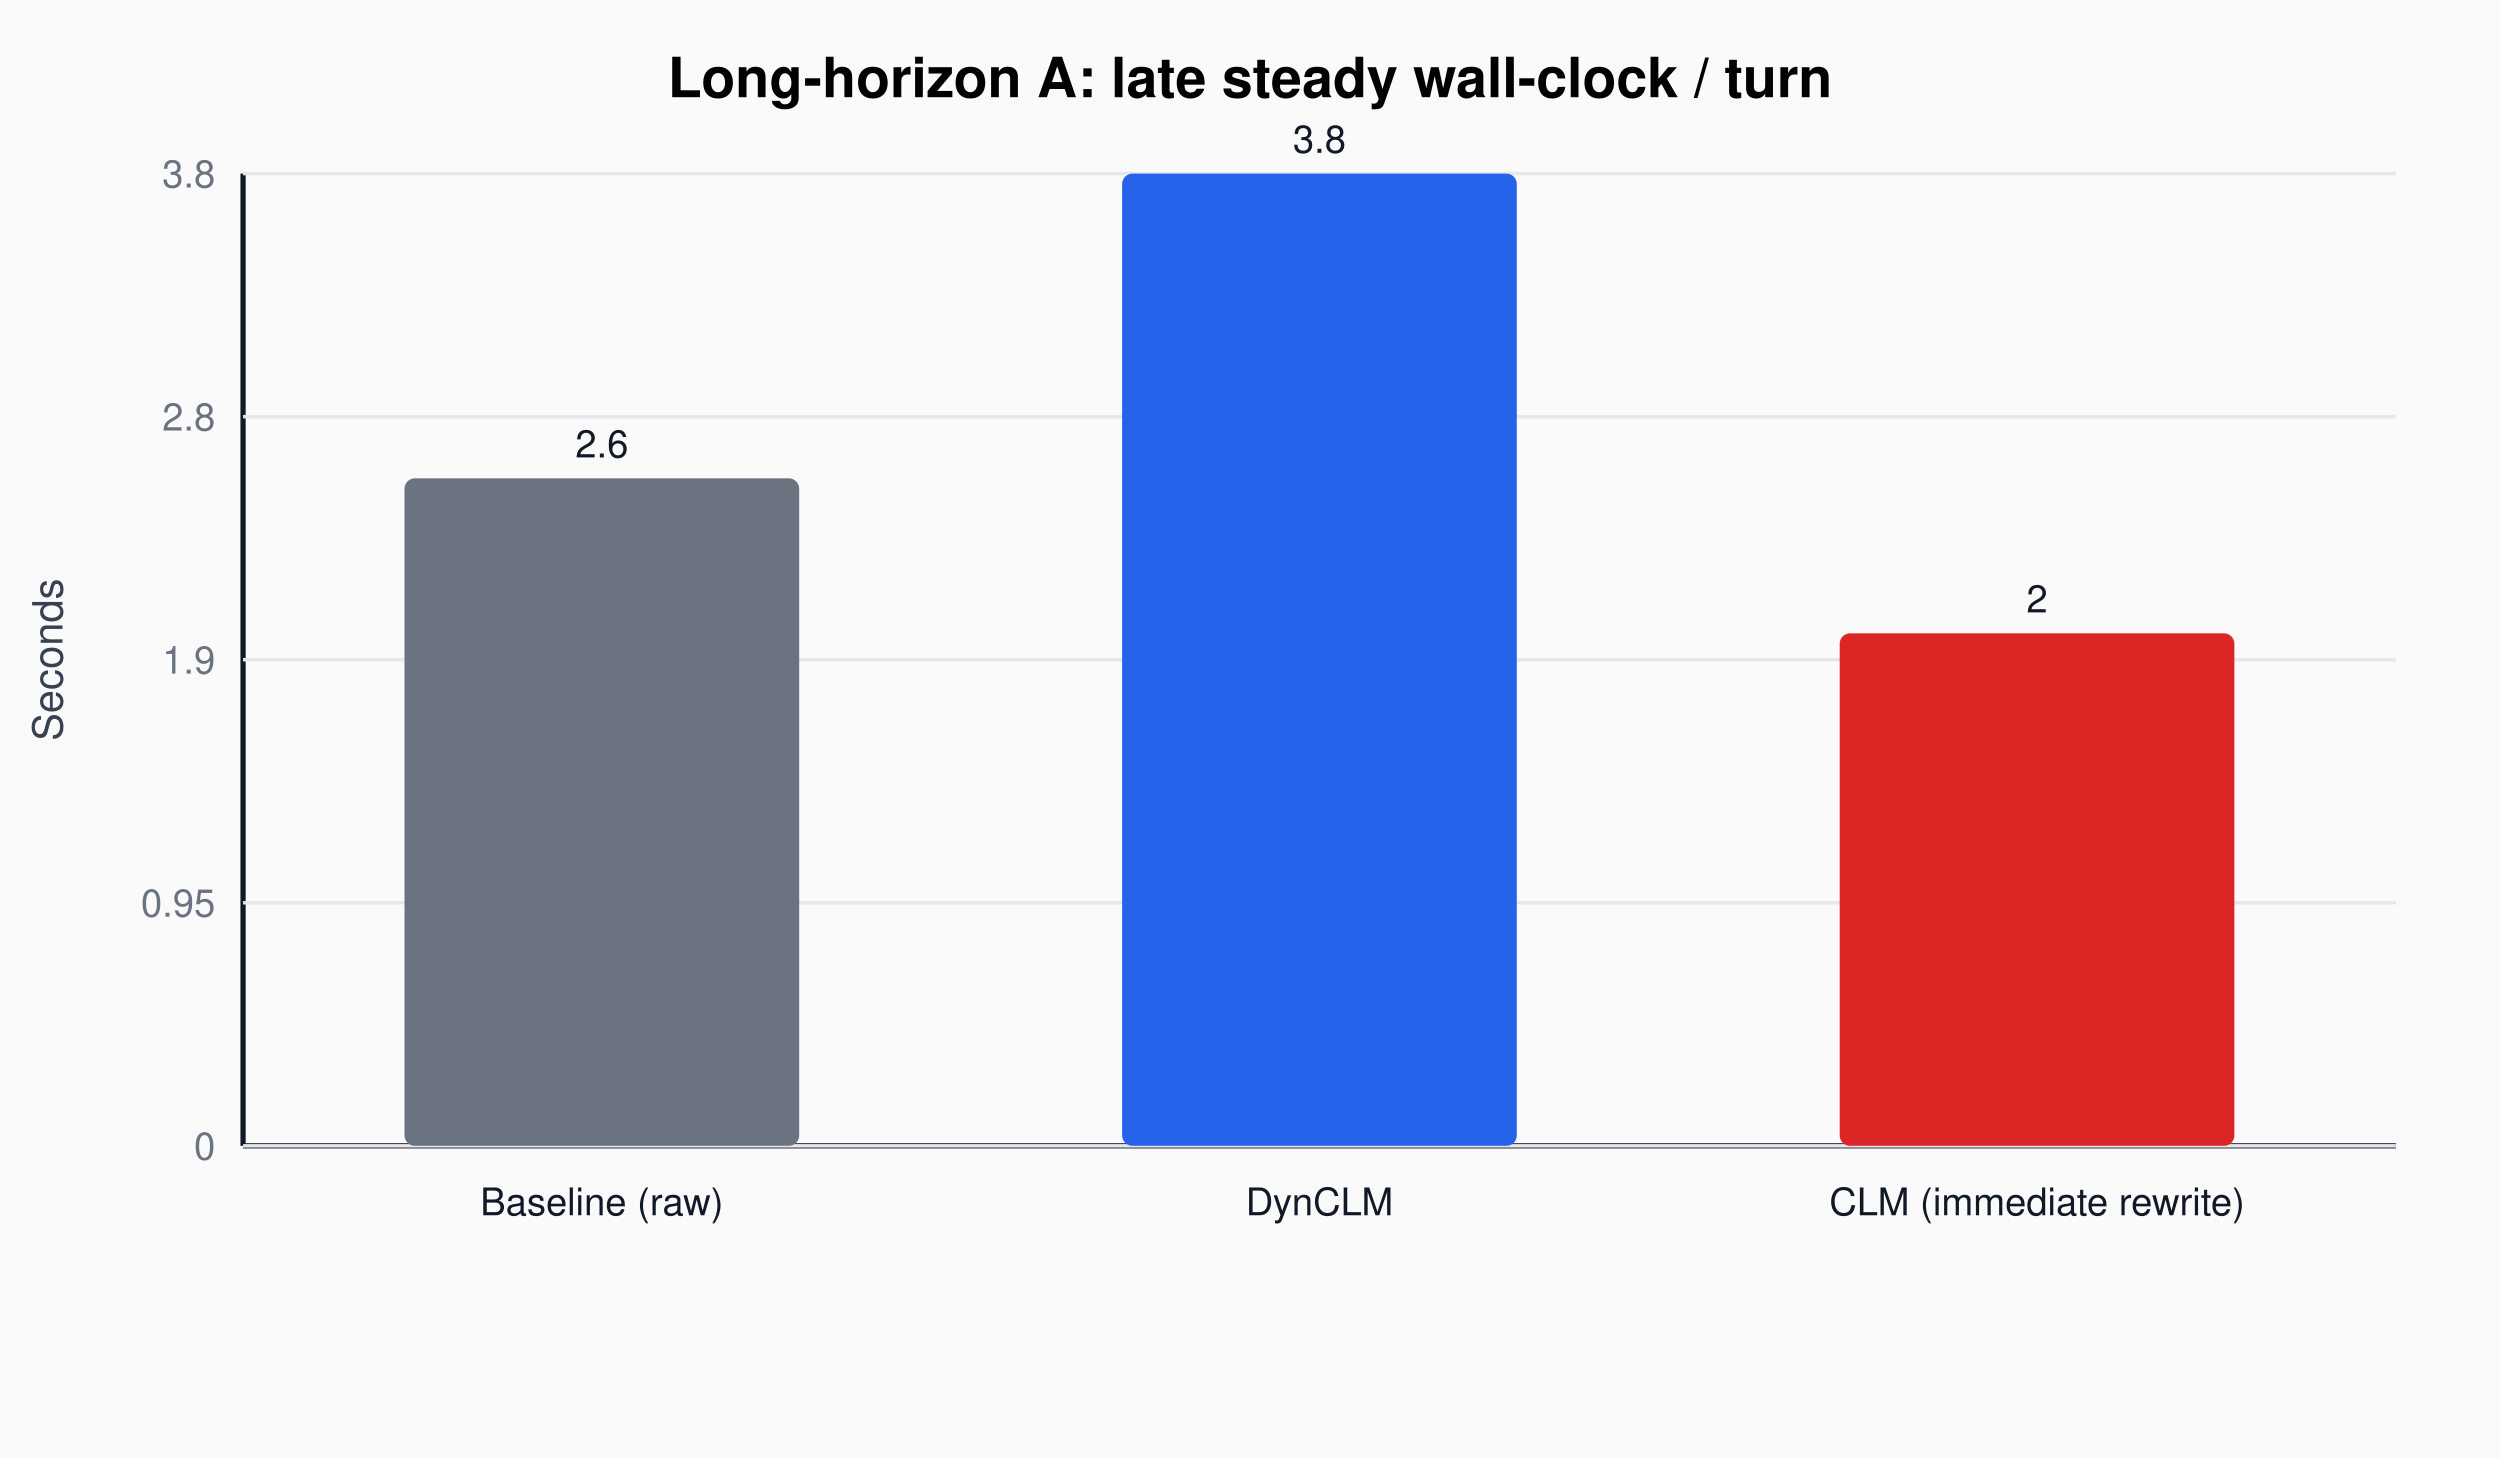
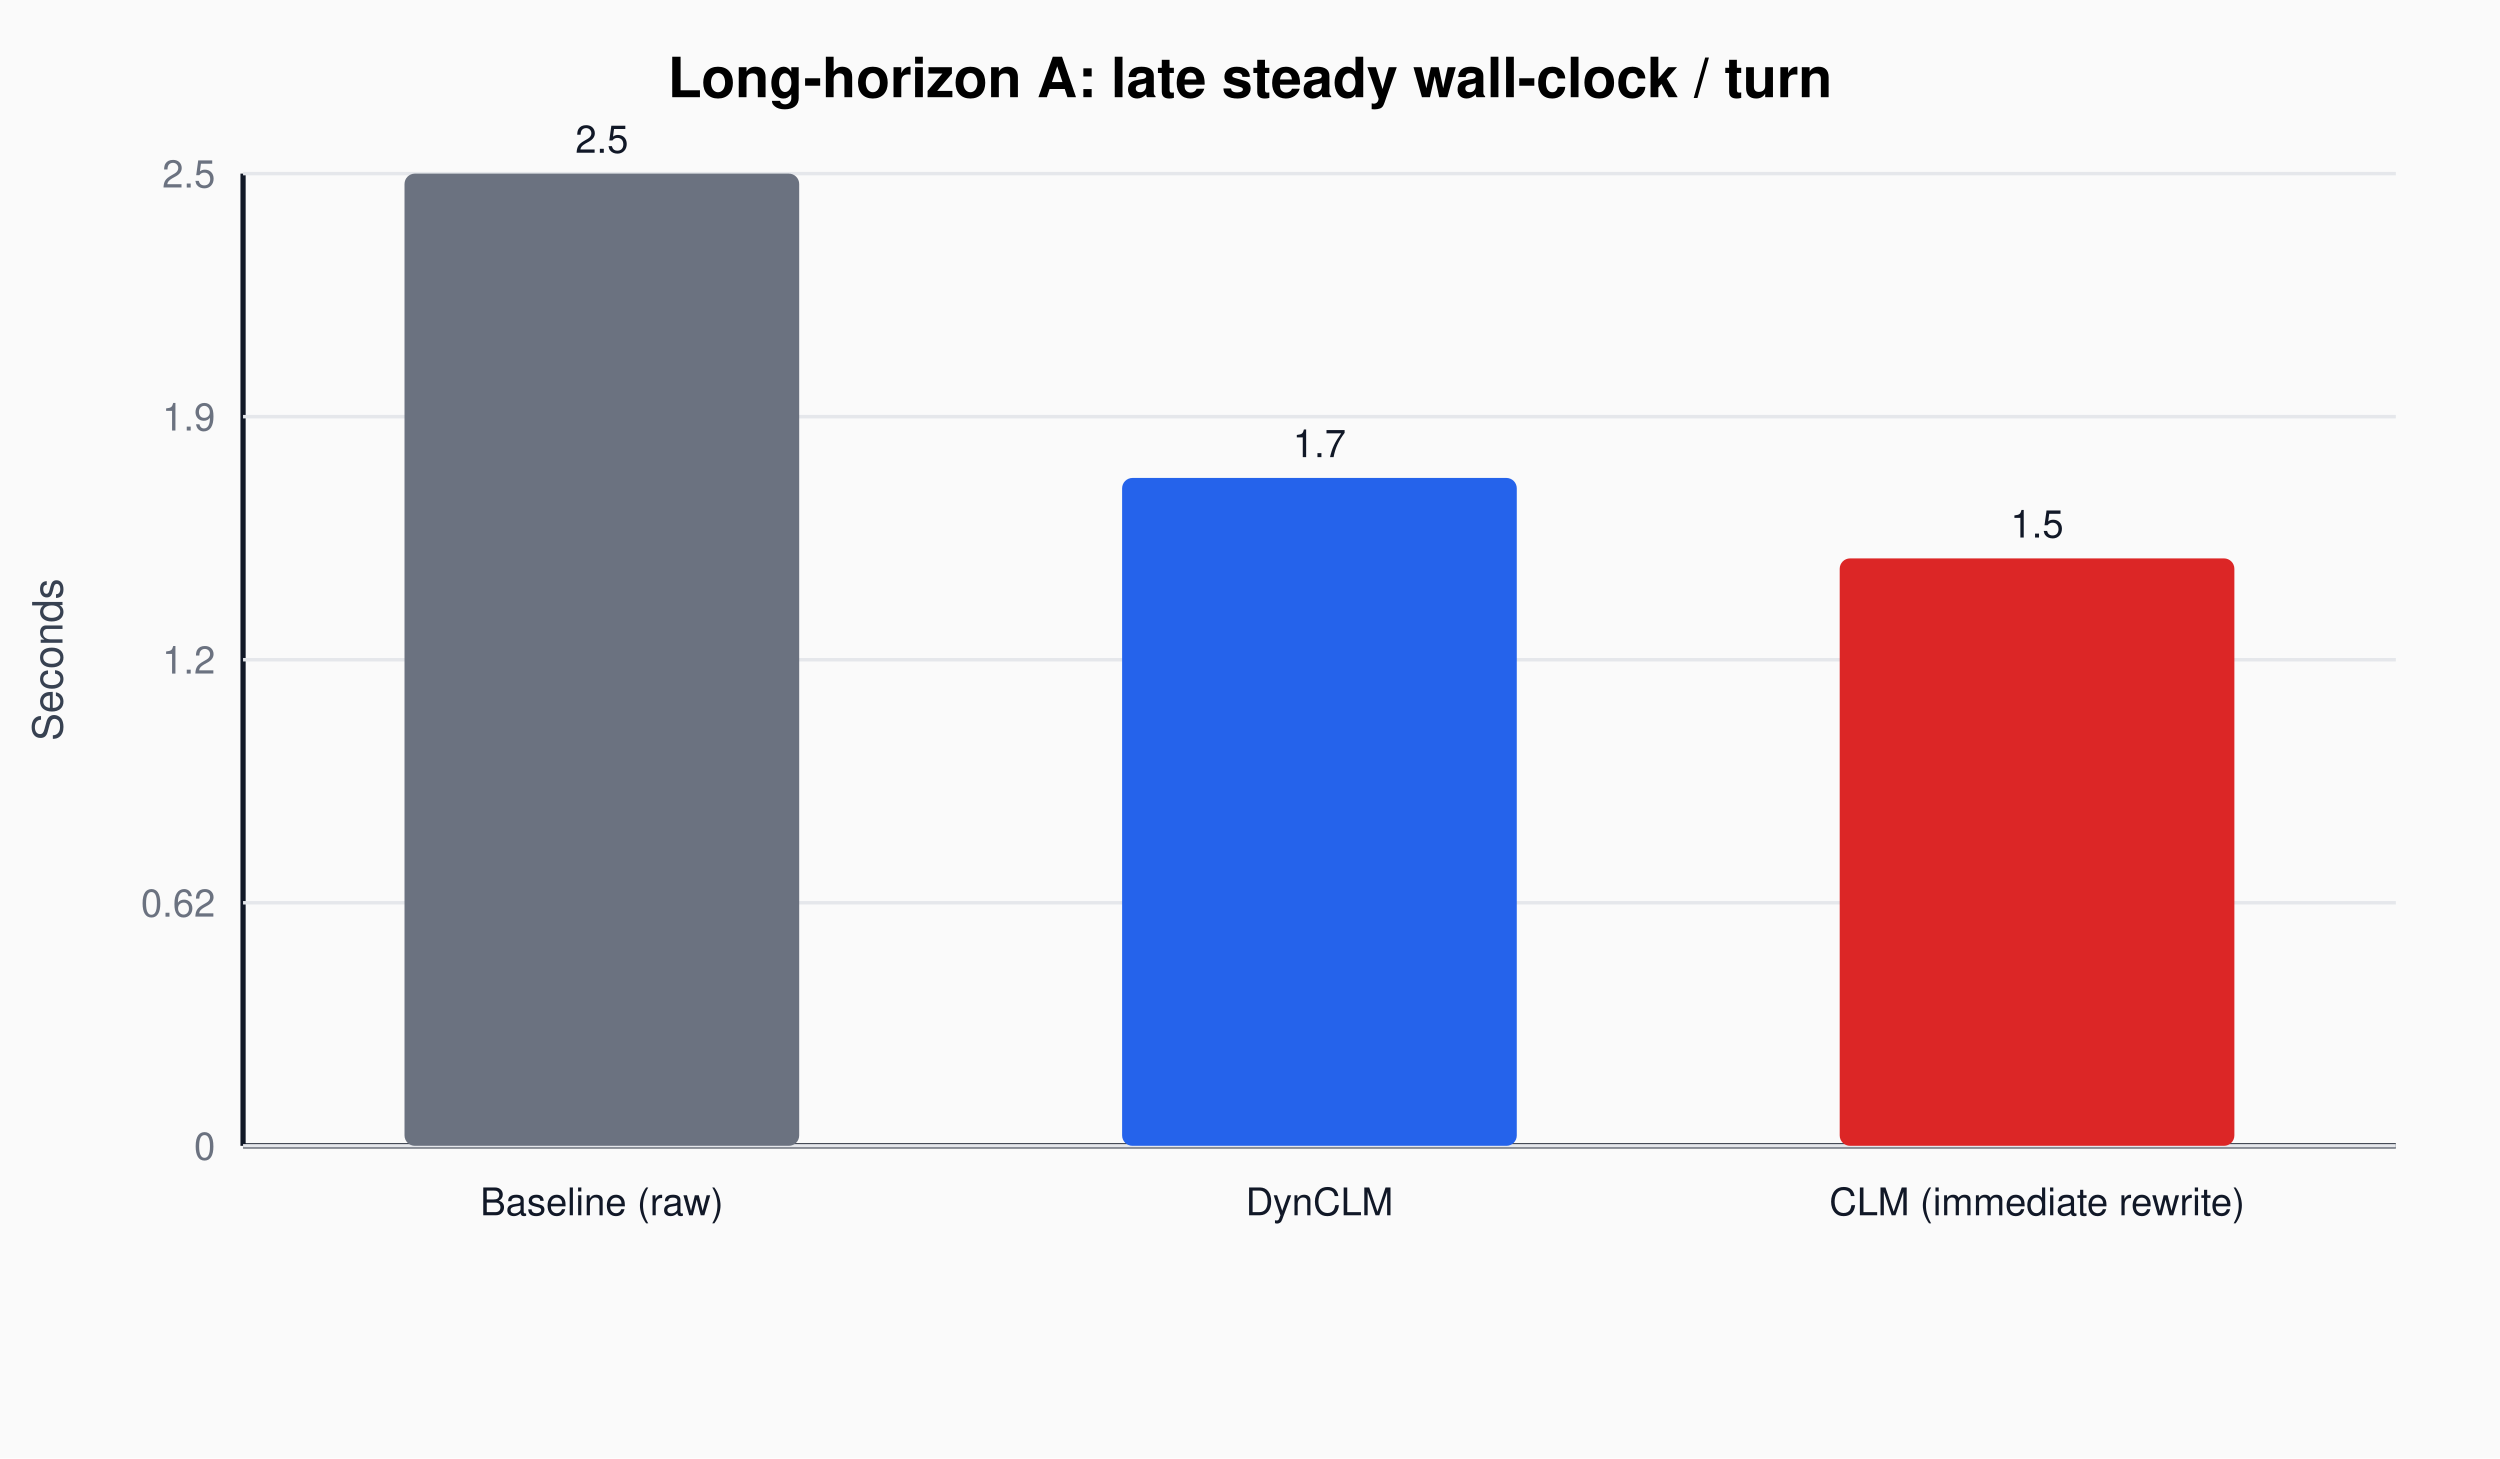
<svg xmlns="http://www.w3.org/2000/svg" width="720" height="420" viewBox="0 0 720 420">
  <rect width="100%" height="100%" fill="#fafafa" />
  <text x="360.0" y="28" text-anchor="middle" font-family="Helvetica,Arial,sans-serif" font-size="16" font-weight="700">Long-horizon A: late steady wall-clock / turn</text>
  <text x="18" y="190.0" transform="rotate(-90 18,190.0)" text-anchor="middle" font-family="Helvetica,Arial,sans-serif" font-size="12" fill="#374151">Seconds</text>
  <line x1="70" y1="50" x2="70" y2="330" stroke="#111827" stroke-width="1.5" />
  <line x1="70" y1="330" x2="690" y2="330" stroke="#111827" stroke-width="1.5" />
  <line x1="70" y1="50.0" x2="690" y2="50.0" stroke="#e5e7eb" />
-   <text x="62" y="54.0" text-anchor="end" font-family="Helvetica,Arial,sans-serif" font-size="11" fill="#6b7280">3.8</text>
+   <text x="62" y="54.0" text-anchor="end" font-family="Helvetica,Arial,sans-serif" font-size="11" fill="#6b7280">2.5</text>
  <line x1="70" y1="120.0" x2="690" y2="120.0" stroke="#e5e7eb" />
-   <text x="62" y="124.0" text-anchor="end" font-family="Helvetica,Arial,sans-serif" font-size="11" fill="#6b7280">2.8</text>
+   <text x="62" y="124.0" text-anchor="end" font-family="Helvetica,Arial,sans-serif" font-size="11" fill="#6b7280">1.9</text>
  <line x1="70" y1="190.0" x2="690" y2="190.0" stroke="#e5e7eb" />
-   <text x="62" y="194.0" text-anchor="end" font-family="Helvetica,Arial,sans-serif" font-size="11" fill="#6b7280">1.9</text>
+   <text x="62" y="194.0" text-anchor="end" font-family="Helvetica,Arial,sans-serif" font-size="11" fill="#6b7280">1.2</text>
  <line x1="70" y1="260.0" x2="690" y2="260.0" stroke="#e5e7eb" />
-   <text x="62" y="264.0" text-anchor="end" font-family="Helvetica,Arial,sans-serif" font-size="11" fill="#6b7280">0.95</text>
+   <text x="62" y="264.0" text-anchor="end" font-family="Helvetica,Arial,sans-serif" font-size="11" fill="#6b7280">0.62</text>
  <line x1="70" y1="330.0" x2="690" y2="330.0" stroke="#e5e7eb" />
  <text x="62" y="334.0" text-anchor="end" font-family="Helvetica,Arial,sans-serif" font-size="11" fill="#6b7280">0</text>
-   <rect x="116.5" y="137.752" width="113.667" height="192.248" fill="#6b7280" rx="3" />
-   <text x="173.333" y="131.752" text-anchor="middle" font-family="Helvetica,Arial,sans-serif" font-size="11" fill="#111827">2.6</text>
+   <rect x="116.5" y="50.0" width="113.667" height="280.0" fill="#6b7280" rx="3" />
+   <text x="173.333" y="44.0" text-anchor="middle" font-family="Helvetica,Arial,sans-serif" font-size="11" fill="#111827">2.5</text>
  <text x="173.333" y="350" text-anchor="middle" font-family="Helvetica,Arial,sans-serif" font-size="11" fill="#111827">Baseline (raw)</text>
-   <rect x="323.167" y="50.0" width="113.667" height="280.0" fill="#2563eb" rx="3" />
-   <text x="380" y="44.0" text-anchor="middle" font-family="Helvetica,Arial,sans-serif" font-size="11" fill="#111827">3.8</text>
+   <rect x="323.167" y="137.647" width="113.667" height="192.353" fill="#2563eb" rx="3" />
+   <text x="380" y="131.647" text-anchor="middle" font-family="Helvetica,Arial,sans-serif" font-size="11" fill="#111827">1.7</text>
  <text x="380" y="350" text-anchor="middle" font-family="Helvetica,Arial,sans-serif" font-size="11" fill="#111827">DynCLM</text>
-   <rect x="529.833" y="182.392" width="113.667" height="147.608" fill="#dc2626" rx="3" />
-   <text x="586.667" y="176.392" text-anchor="middle" font-family="Helvetica,Arial,sans-serif" font-size="11" fill="#111827">2</text>
+   <rect x="529.833" y="160.817" width="113.667" height="169.183" fill="#dc2626" rx="3" />
+   <text x="586.667" y="154.817" text-anchor="middle" font-family="Helvetica,Arial,sans-serif" font-size="11" fill="#111827">1.5</text>
  <text x="586.667" y="350" text-anchor="middle" font-family="Helvetica,Arial,sans-serif" font-size="11" fill="#111827">CLM (immediate rewrite)</text>
</svg>
